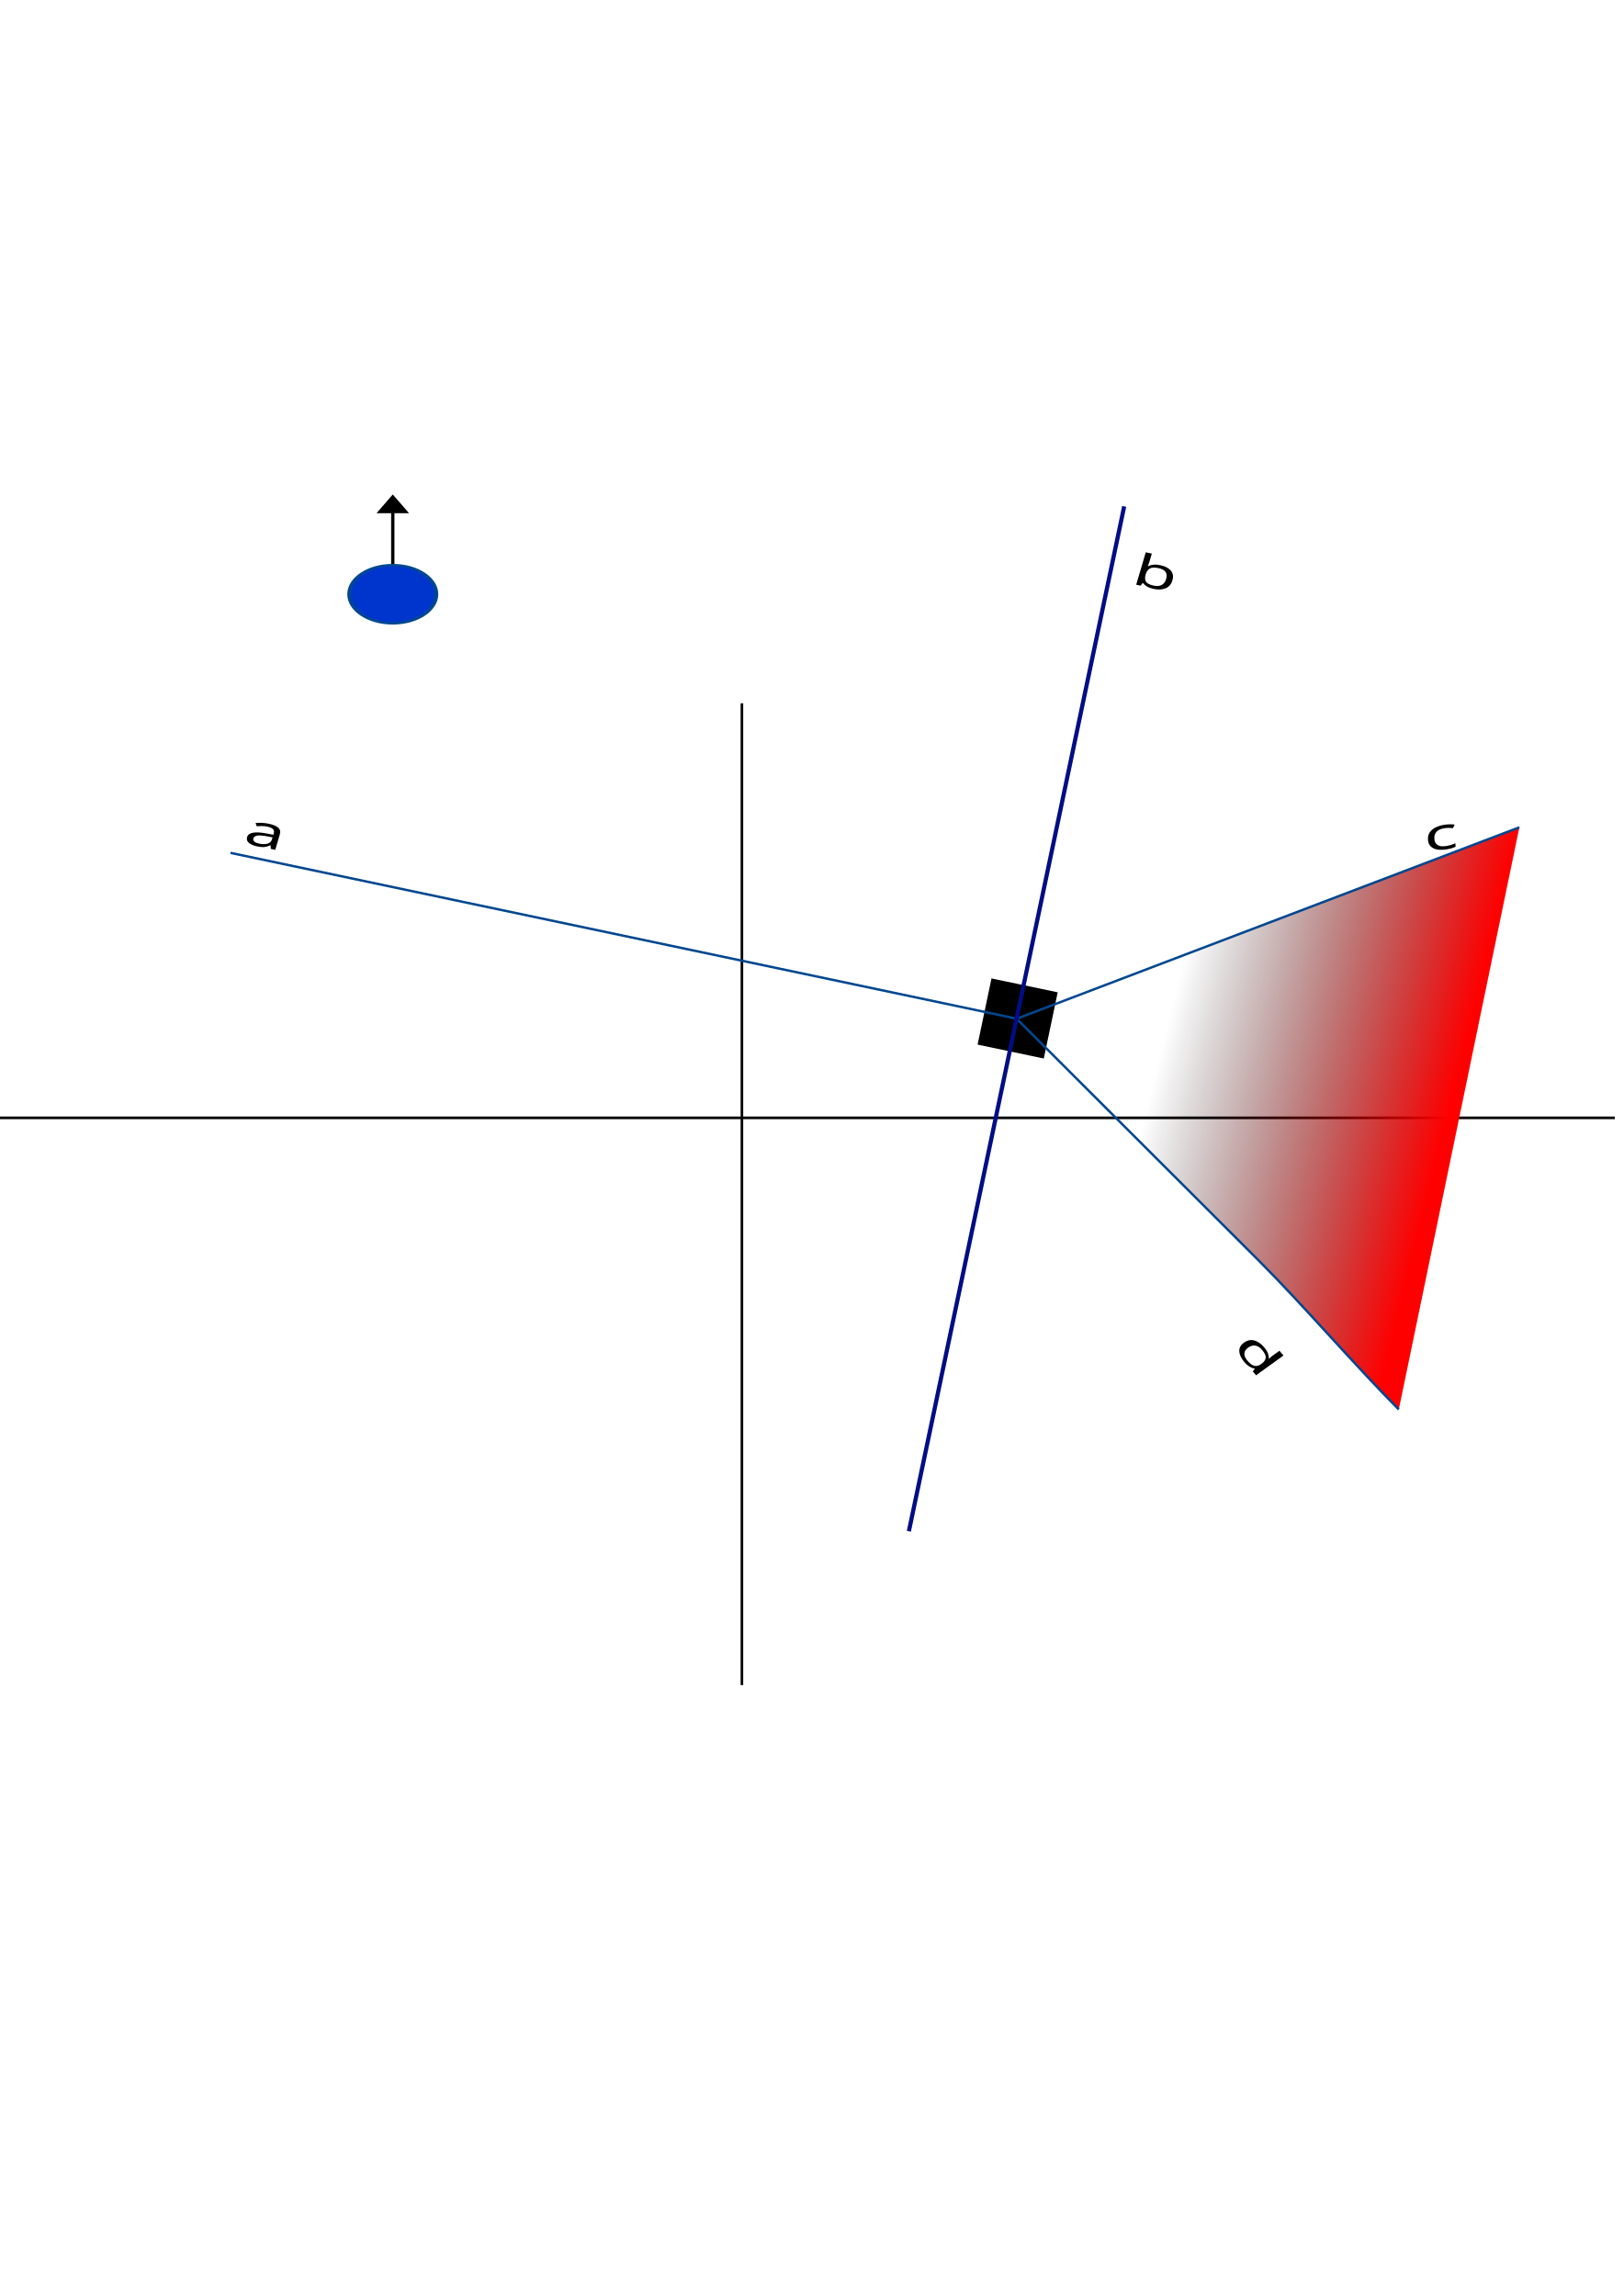
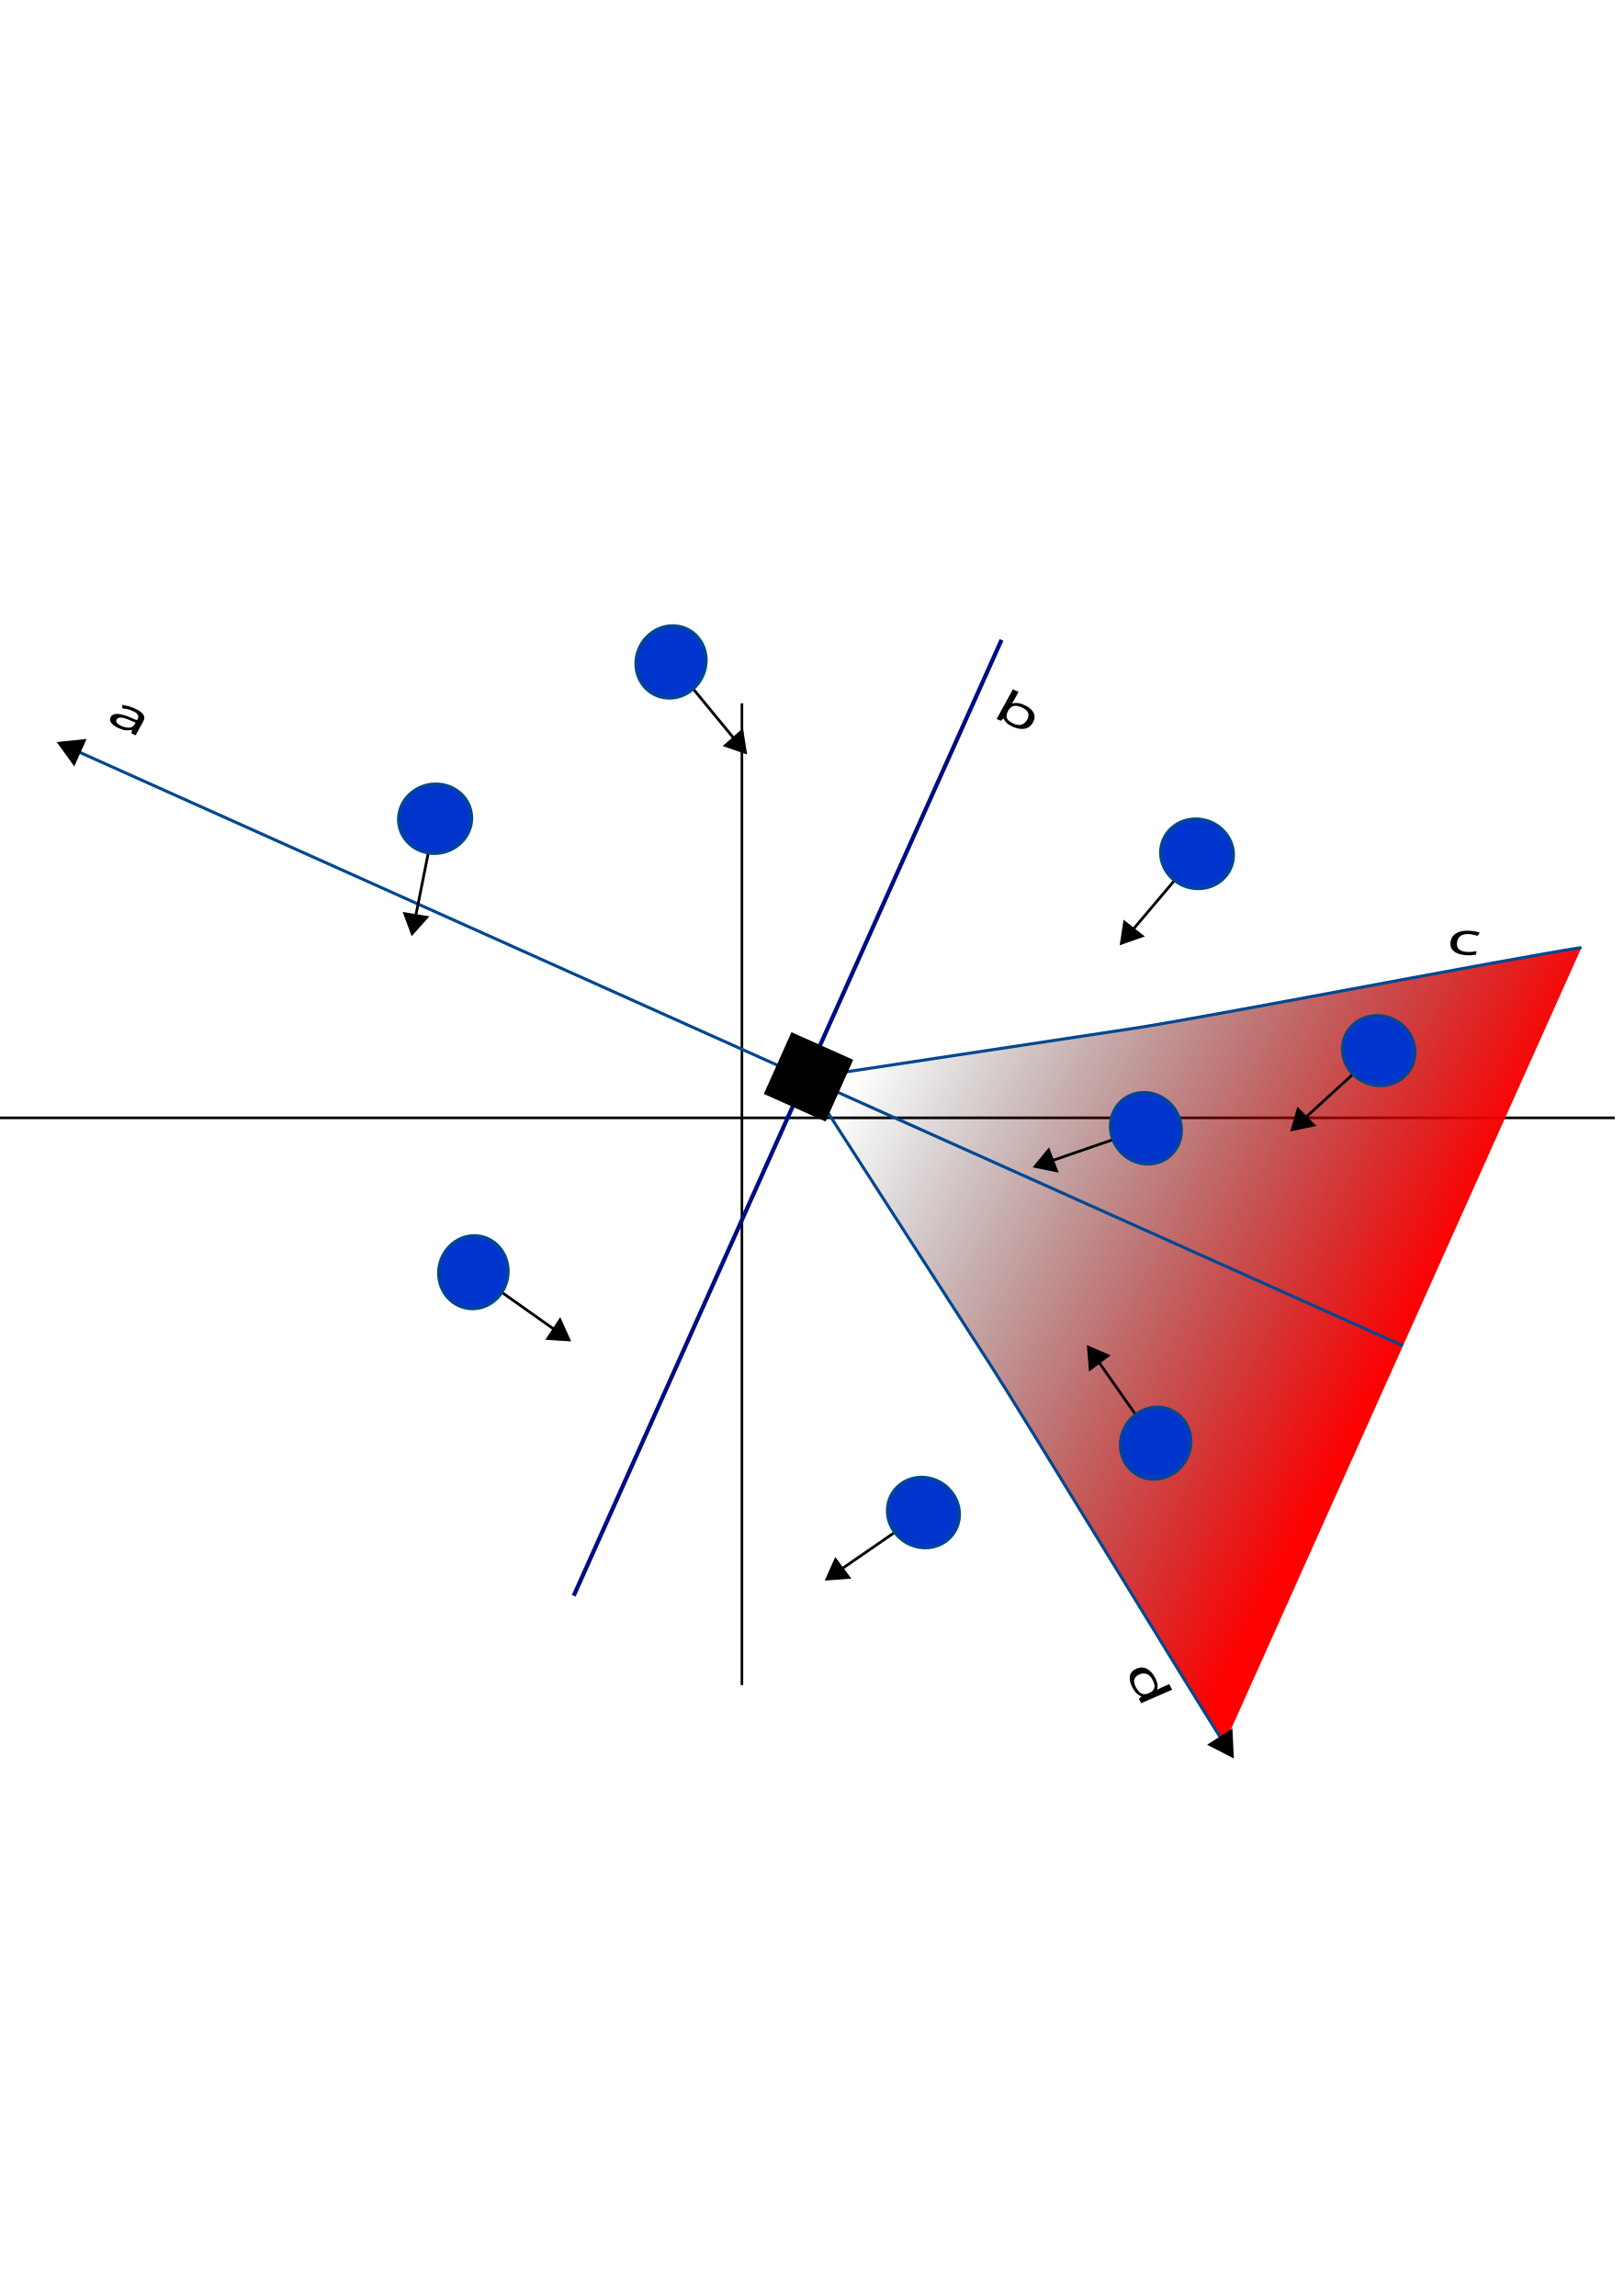
<svg xmlns="http://www.w3.org/2000/svg" xmlns:xlink="http://www.w3.org/1999/xlink" width="744.094" height="1052.362" id="svg2" version="1.1">
  <defs id="defs4">
    <marker orient="auto" refY="0.0" refX="0.0" id="TriangleInL" style="overflow:visible">
      <path id="path4328" d="M 5.77,0.0 L -2.88,5.0 L -2.88,-5.0 L 5.77,0.0 z " style="fill-rule:evenodd;stroke:#000000;stroke-width:1.0pt;marker-start:none" transform="scale(-0.8)" />
    </marker>
    <marker orient="auto" refY="0.0" refX="0.0" id="TriangleOutL" style="overflow:visible">
      <path id="path4337" d="M 5.77,0.0 L -2.88,5.0 L -2.88,-5.0 L 5.77,0.0 z " style="fill-rule:evenodd;stroke:#000000;stroke-width:1.0pt;marker-start:none" transform="scale(0.8)" />
    </marker>
    <marker orient="auto" refY="0.0" refX="0.0" id="Arrow2Lstart" style="overflow:visible">
      <path id="path4212" style="font-size:12.0;fill-rule:evenodd;stroke-width:0.625;stroke-linejoin:round" d="M 8.719,4.034 L -2.207,0.016 L 8.719,-4.002 C 6.973,-1.63 6.983,1.616 8.719,4.034 z " transform="scale(1.1) translate(1,0)" />
    </marker>
    <linearGradient id="linearGradient3191">
      <stop style="stop-color:#ff0000;stop-opacity:1" offset="0" id="stop3193" />
      <stop style="stop-color:#000000;stop-opacity:0;" offset="1" id="stop3195" />
    </linearGradient>
    <linearGradient xlink:href="#linearGradient3191" id="linearGradient3210" gradientUnits="userSpaceOnUse" gradientTransform="matrix(-0.999872,1.5992986e-2,-1.5992986e-2,-0.999872,89.66679,1118.806)" x1="-150" y1="502.362" x2="-220" y2="572.362" />
    <linearGradient xlink:href="#linearGradient3191" id="linearGradient2403" gradientUnits="userSpaceOnUse" gradientTransform="matrix(0.7054683,0.7087412,-0.7087412,0.7054683,950.3408,271.6875)" x1="-150" y1="502.362" x2="-220" y2="572.362" />
    <linearGradient xlink:href="#linearGradient3191" id="linearGradient3904" gradientUnits="userSpaceOnUse" gradientTransform="matrix(0.9437905,0.6155264,-0.9876764,0.634398,1202.325,216.2617)" x1="-150" y1="502.362" x2="-220" y2="572.362" />
    <linearGradient xlink:href="#linearGradient3191" id="linearGradient3953" gradientUnits="userSpaceOnUse" gradientTransform="matrix(0.9437905,0.6155264,-0.9876764,0.634398,1202.325,216.2617)" x1="-150" y1="502.362" x2="-220" y2="572.362" />
    <linearGradient xlink:href="#linearGradient3191" id="linearGradient3959" gradientUnits="userSpaceOnUse" gradientTransform="matrix(0.9437905,0.6155264,-0.9876764,0.634398,1204.325,216.2617)" x1="-150" y1="502.362" x2="-220" y2="572.362" />
    <linearGradient xlink:href="#linearGradient3191" id="linearGradient3969" gradientUnits="userSpaceOnUse" gradientTransform="matrix(0.9437905,0.6155264,-0.9876764,0.634398,1204.325,216.2617)" x1="-150" y1="502.362" x2="-220" y2="572.362" />
    <linearGradient xlink:href="#linearGradient3191" id="linearGradient3983" gradientUnits="userSpaceOnUse" gradientTransform="matrix(0.9437905,0.6155264,-0.9876764,0.634398,1204.325,216.2617)" x1="-150" y1="502.362" x2="-220" y2="572.362" />
    <linearGradient xlink:href="#linearGradient3191" id="linearGradient3989" gradientUnits="userSpaceOnUse" gradientTransform="matrix(0.9437905,0.6155264,-0.9876764,0.634398,1192.912,223.4853)" x1="-150" y1="502.362" x2="-220" y2="572.362" />
    <linearGradient xlink:href="#linearGradient3191" id="linearGradient4005" gradientUnits="userSpaceOnUse" gradientTransform="matrix(0.9437905,0.6155264,-0.9876764,0.634398,1192.912,223.4853)" x1="-150" y1="502.362" x2="-220" y2="572.362" />
-     <linearGradient xlink:href="#linearGradient3191" id="linearGradient4021" gradientUnits="userSpaceOnUse" gradientTransform="matrix(0.9437905,0.6155264,-0.9876764,0.634398,1192.912,223.4853)" x1="-150" y1="502.362" x2="-220" y2="572.362" />
+     <linearGradient xlink:href="#linearGradient3191" id="linearGradient2908" gradientUnits="userSpaceOnUse" gradientTransform="matrix(0.9437905,0.6155264,-0.9876764,0.634398,1192.912,223.4853)" x1="-150" y1="502.362" x2="-220" y2="572.362" />
+     <linearGradient xlink:href="#linearGradient3191" id="linearGradient3717" gradientUnits="userSpaceOnUse" gradientTransform="matrix(0.9437905,0.6155264,-0.9876764,0.634398,1192.912,223.4853)" x1="-150" y1="502.362" x2="-220" y2="572.362" />
+     <linearGradient xlink:href="#linearGradient3191" id="linearGradient3732" gradientUnits="userSpaceOnUse" gradientTransform="matrix(0.9437905,0.6155264,-0.9876764,0.634398,1192.912,223.4853)" x1="-150" y1="502.362" x2="-220" y2="572.362" />
+     <linearGradient xlink:href="#linearGradient3191" id="linearGradient3746" gradientUnits="userSpaceOnUse" gradientTransform="matrix(0.9437905,0.6155264,-0.9876764,0.634398,1192.912,223.4853)" x1="-150" y1="502.362" x2="-220" y2="572.362" />
+     <linearGradient xlink:href="#linearGradient3191" id="linearGradient4969" gradientUnits="userSpaceOnUse" gradientTransform="matrix(0.9441912,0.6149116,-0.987263,0.6350412,2060.18,89.71444)" x1="-102.119" y1="449.485" x2="-249.475" y2="592.17" />
+     <linearGradient xlink:href="#linearGradient3191" id="linearGradient4997" gradientUnits="userSpaceOnUse" gradientTransform="matrix(0.9441912,0.6149116,-0.987263,0.6350412,2060.18,89.71444)" x1="-102.119" y1="449.485" x2="-249.475" y2="592.17" />
+     <linearGradient xlink:href="#linearGradient3191" id="linearGradient5014" gradientUnits="userSpaceOnUse" gradientTransform="matrix(0.9441912,0.6149116,-0.987263,0.6350412,2060.18,89.71444)" x1="-102.119" y1="449.485" x2="-249.475" y2="592.17" />
+     <marker orient="auto" refY="0" refX="0" id="TriangleInL-0" style="overflow:visible">
+       <path id="path4328-5" d="m 5.77,0 -8.65,5 0,-10 8.65,5 z" style="fill-rule:evenodd;stroke:#000000;stroke-width:1pt;marker-start:none" transform="scale(-0.8,-0.8)" />
+     </marker>
+     <marker orient="auto" refY="0" refX="0" id="TriangleInL-3" style="overflow:visible">
+       <path id="path4328-51" d="m 5.77,0 -8.65,5 0,-10 8.65,5 z" style="fill-rule:evenodd;stroke:#000000;stroke-width:1pt;marker-start:none" transform="scale(-0.8,-0.8)" />
+     </marker>
+     <marker orient="auto" refY="0" refX="0" id="TriangleInL-8" style="overflow:visible">
+       <path id="path4328-8" d="m 5.77,0 -8.65,5 0,-10 8.65,5 z" style="fill-rule:evenodd;stroke:#000000;stroke-width:1pt;marker-start:none" transform="scale(-0.8,-0.8)" />
+     </marker>
+     <marker orient="auto" refY="0" refX="0" id="TriangleInL-7" style="overflow:visible">
+       <path id="path4328-6" d="m 5.77,0 -8.65,5 0,-10 8.65,5 z" style="fill-rule:evenodd;stroke:#000000;stroke-width:1pt;marker-start:none" transform="scale(-0.8,-0.8)" />
+     </marker>
+     <marker orient="auto" refY="0" refX="0" id="TriangleInL-33" style="overflow:visible">
+       <path id="path4328-83" d="m 5.77,0 -8.65,5 0,-10 8.65,5 z" style="fill-rule:evenodd;stroke:#000000;stroke-width:1pt;marker-start:none" transform="scale(-0.8,-0.8)" />
+     </marker>
+     <marker orient="auto" refY="0" refX="0" id="TriangleInL-71" style="overflow:visible">
+       <path id="path4328-3" d="m 5.77,0 -8.65,5 0,-10 8.65,5 z" style="fill-rule:evenodd;stroke:#000000;stroke-width:1pt;marker-start:none" transform="scale(-0.8,-0.8)" />
+     </marker>
+     <marker orient="auto" refY="0" refX="0" id="TriangleInL-9" style="overflow:visible">
+       <path id="path4328-32" d="m 5.77,0 -8.65,5 0,-10 8.65,5 z" style="fill-rule:evenodd;stroke:#000000;stroke-width:1pt;marker-start:none" transform="scale(-0.8,-0.8)" />
+     </marker>
+     <marker orient="auto" refY="0" refX="0" id="TriangleInL-89" style="overflow:visible">
+       <path id="path4328-0" d="m 5.77,0 -8.65,5 0,-10 8.65,5 z" style="fill-rule:evenodd;stroke:#000000;stroke-width:1pt;marker-start:none" transform="scale(-0.8,-0.8)" />
+     </marker>
+     <marker orient="auto" refY="0" refX="0" id="TriangleInL-38" style="overflow:visible">
+       <path id="path4328-510" d="m 5.77,0 -8.65,5 0,-10 8.65,5 z" style="fill-rule:evenodd;stroke:#000000;stroke-width:1pt;marker-start:none" transform="scale(-0.8,-0.8)" />
+     </marker>
  </defs>
-   <g id="layer1">
+   <g id="layer1" style="display:inline">
    <path style="fill:none;stroke:#000000;stroke-width:1.186px;stroke-linecap:butt;stroke-linejoin:miter;stroke-opacity:1" d="m -20,512.362 c 131.358,0 262.716,0 394.074,0 121.975,0 243.951,0 365.926,0" id="path2409" />
    <path style="fill:none;stroke:#000000;stroke-width:1.186px;stroke-linecap:butt;stroke-linejoin:miter;stroke-opacity:1" d="m 340,322.362 c 0,65.625 0,131.25 0,196.875 0,65.625 0,131.25 0,196.875 0,18.75 0,37.5 0,56.25" id="path2411" />
-     <g id="g4007" transform="matrix(0.9786448,0.2055587,-0.2055587,0.9786448,169.19,-30.25441)">
-       <rect style="fill:#000000;fill-opacity:1;fill-rule:evenodd;stroke:#000000;stroke-width:1px;stroke-linecap:butt;stroke-linejoin:miter;stroke-opacity:1" id="rect2891" width="30" height="30" x="378" y="410.362" />
-       <g transform="translate(39.99999,-20)" id="g3993">
-         <text transform="matrix(1.185504,-0.4360756,0.2173192,0.7635846,0,0)" xml:space="preserve" style="font-size:25.671px;font-style:normal;font-variant:normal;font-weight:normal;font-stretch:normal;text-align:justify;line-height:100%;writing-mode:lr-tb;text-anchor:start;fill:#000000;fill-opacity:1;stroke:none;font-family:Plasmatica;-inkscape-font-specification:Plasmatica" x="324.835" y="620.776" id="text2388">
-           <tspan id="tspan2390" x="324.835" y="620.776" style="font-size:25.671px;font-style:normal;font-variant:normal;font-weight:normal;font-stretch:normal;text-align:justify;line-height:100%;writing-mode:lr-tb;text-anchor:start;font-family:Plasmatica;-inkscape-font-specification:Plasmatica">c</tspan>
+     <g id="g4999" transform="matrix(0.9125085,0.4090577,-0.4090577,0.9125085,-681.1137,-340.9715)">
+       <g transform="translate(84,-12)" id="g4971">
+         <text transform="matrix(1.18522,-0.4368476,0.2178165,0.7634429,0,0)" xml:space="preserve" style="font-size:25.671px;font-style:normal;font-variant:normal;font-weight:normal;font-stretch:normal;text-align:justify;line-height:100%;writing-mode:lr-tb;text-anchor:start;fill:#000000;fill-opacity:1;stroke:none;font-family:Plasmatica;-inkscape-font-specification:Plasmatica" x="1077.083" y="842.085" id="text2388">
+           <tspan id="tspan2390" x="1077.083" y="842.085" style="font-size:25.671px;font-style:normal;font-variant:normal;font-weight:normal;font-stretch:normal;text-align:justify;line-height:100%;writing-mode:lr-tb;text-anchor:start;font-family:Plasmatica;-inkscape-font-specification:Plasmatica">c</tspan>
        </text>
-         <text transform="matrix(0.9945655,0.7787302,-0.5350204,0.5865511,0,0)" xml:space="preserve" style="font-size:25.671px;font-style:normal;font-variant:normal;font-weight:normal;font-stretch:normal;text-align:justify;line-height:100%;writing-mode:lr-tb;text-anchor:start;fill:#000000;fill-opacity:1;stroke:none;font-family:Plasmatica;-inkscape-font-specification:Plasmatica" x="587.77" y="195.461" id="text2392">
-           <tspan id="tspan2394" x="587.77" y="195.461" style="font-size:25.671px;font-style:normal;font-variant:normal;font-weight:normal;font-stretch:normal;text-align:justify;line-height:100%;writing-mode:lr-tb;text-anchor:start;font-family:Plasmatica;-inkscape-font-specification:Plasmatica">d</tspan>
+         <text transform="matrix(0.9950725,0.7780822,-0.5346383,0.5868994,0,0)" xml:space="preserve" style="font-size:25.671px;font-style:normal;font-variant:normal;font-weight:normal;font-stretch:normal;text-align:justify;line-height:100%;writing-mode:lr-tb;text-anchor:start;fill:#000000;fill-opacity:1;stroke:none;font-family:Plasmatica;-inkscape-font-specification:Plasmatica" x="1141.494" y="-606.261" id="text2392">
+           <tspan id="tspan2394" x="1141.494" y="-606.261" style="font-size:25.671px;font-style:normal;font-variant:normal;font-weight:normal;font-stretch:normal;text-align:justify;line-height:100%;writing-mode:lr-tb;text-anchor:start;font-family:Plasmatica;-inkscape-font-specification:Plasmatica">d</tspan>
        </text>
-         <text transform="matrix(1.263147,0.00633752,-0.0636213,0.7913541,0,0)" xml:space="preserve" style="font-size:25.671px;font-style:normal;font-variant:normal;font-weight:normal;font-stretch:normal;text-align:justify;line-height:100%;writing-mode:lr-tb;text-anchor:start;fill:#000000;fill-opacity:1;stroke:none;font-family:Plasmatica;-inkscape-font-specification:Plasmatica" x="18.936" y="555.334" id="text2388-2">
-           <tspan id="tspan2390-4" x="18.936" y="555.334" style="font-size:25.671px;font-style:normal;font-variant:normal;font-weight:normal;font-stretch:normal;text-align:justify;line-height:100%;writing-mode:lr-tb;text-anchor:start;font-family:Plasmatica;-inkscape-font-specification:Plasmatica">a</tspan>
+         <text transform="matrix(1.263151,0.00551483,-0.06310588,0.7913954,0,0)" xml:space="preserve" style="font-size:25.671px;font-style:normal;font-variant:normal;font-weight:normal;font-stretch:normal;text-align:justify;line-height:100%;writing-mode:lr-tb;text-anchor:start;fill:#000000;fill-opacity:1;stroke:none;font-family:Plasmatica;-inkscape-font-specification:Plasmatica" x="698.042" y="407.824" id="text2388-2">
+           <tspan id="tspan2390-4" x="698.042" y="407.824" style="font-size:25.671px;font-style:normal;font-variant:normal;font-weight:normal;font-stretch:normal;text-align:justify;line-height:100%;writing-mode:lr-tb;text-anchor:start;font-family:Plasmatica;-inkscape-font-specification:Plasmatica">a</tspan>
        </text>
-         <path id="path2419" style="fill:url(#linearGradient4021);fill-opacity:1;fill-rule:evenodd;stroke:#004790;stroke-width:1.098px;stroke-linecap:butt;stroke-linejoin:miter;stroke-opacity:1" d="M 560.784,584.846 C 538.762,570.484 506.74,546.122 484.718,531.76 440.675,503.035 396.631,474.31 352.588,445.586 395.387,418.095 438.187,390.605 480.986,363.114 507.324,346.197 533.662,329.28 560,312.362 M 352.644,445.55 -15.628,445.233" />
-         <path style="fill:#000080;fill-opacity:1;stroke:#000d85;stroke-width:1.911;stroke-linecap:butt;stroke-linejoin:miter;stroke-miterlimit:4;stroke-opacity:1;stroke-dasharray:none" d="m 352.531,205.622 c 0,480 0,480 0,480" id="path3906" />
-         <text transform="matrix(1.263147,0.00633752,-0.0636213,0.7913541,0,0)" xml:space="preserve" style="font-size:25.671px;font-style:normal;font-variant:normal;font-weight:normal;font-stretch:normal;text-align:justify;line-height:100%;writing-mode:lr-tb;text-anchor:start;fill:#000000;fill-opacity:1;stroke:none;font-family:Plasmatica;-inkscape-font-specification:Plasmatica" x="302.136" y="300.38" id="text2388-2-8">
-           <tspan x="302.136" y="300.38" style="font-size:25.671px;font-style:normal;font-variant:normal;font-weight:normal;font-stretch:normal;text-align:justify;line-height:100%;writing-mode:lr-tb;text-anchor:start;font-family:Plasmatica;-inkscape-font-specification:Plasmatica" id="tspan3941">b</tspan>
-         </text>
+         <g id="g4963" transform="translate(-4,32)">
+           <path d="M 1520,512.362 C 1497.969,498.014 1374.218,412.798 1352.187,398.45 1308.125,369.754 1264.062,341.058 1220,312.362 1262.781,284.844 1305.563,257.325 1348.344,229.807 1374.671,212.872 1493.673,129.297 1520,112.362 m 0,200 -668.216,-0.113" style="fill:url(#linearGradient5014);fill-opacity:1;fill-rule:evenodd;stroke:#004790;stroke-width:1.398;stroke-linecap:butt;stroke-linejoin:miter;stroke-miterlimit:4;stroke-opacity:1;stroke-dasharray:none;marker-start:url(#TriangleInL);marker-end:url(#TriangleOutL)" id="path2419" />
+           <path id="path3906" d="m 1219.787,92.398 c 0.313,480 0.313,480 0.313,480" style="fill:#000080;fill-opacity:1;stroke:#000d85;stroke-width:1.911;stroke-linecap:butt;stroke-linejoin:miter;stroke-miterlimit:4;stroke-opacity:1;stroke-dasharray:none" />
+           <text id="text2388-2-8" y="152.87" x="981.242" style="font-size:25.671px;font-style:normal;font-variant:normal;font-weight:normal;font-stretch:normal;text-align:justify;line-height:100%;writing-mode:lr-tb;text-anchor:start;fill:#000000;fill-opacity:1;stroke:none;font-family:Plasmatica;-inkscape-font-specification:Plasmatica" xml:space="preserve" transform="matrix(1.263151,0.00551483,-0.06310588,0.7913954,0,0)">
+             <tspan id="tspan3941" style="font-size:25.671px;font-style:normal;font-variant:normal;font-weight:normal;font-stretch:normal;text-align:justify;line-height:100%;writing-mode:lr-tb;text-anchor:start;font-family:Plasmatica;-inkscape-font-specification:Plasmatica" y="152.87" x="981.242">b</tspan>
+           </text>
+         </g>
+       </g>
+       <rect transform="matrix(0.9999998,-6.5130174e-4,6.5130174e-4,0.9999998,0,0)" style="fill:#000000;fill-opacity:1;fill-rule:evenodd;stroke:#000000;stroke-width:1px;stroke-linecap:butt;stroke-linejoin:miter;stroke-opacity:1" id="rect2891" width="30" height="30" x="1285.794" y="317.2" />
+     </g>
+     <g id="g2957" transform="matrix(-0.09765482,-0.9952203,0.9952203,-0.09765482,130.2178,1542.636)">
+       <g id="g5207-2-4" transform="matrix(0.6488811,-0.522862,0.4799164,0.6406979,955.2561,200.319)">
+         <path style="fill:none;stroke:#000000;stroke-width:1.512;stroke-linecap:butt;stroke-linejoin:miter;stroke-miterlimit:4;stroke-opacity:1;stroke-dasharray:none;marker-start:url(#TriangleInL);marker-mid:none;marker-end:none" d="m -240,372.362 c 0,80 0,80 0,80" id="path3617-9-3" />
+         <path style="fill:#0035cd;fill-opacity:1;stroke:#004790;stroke-width:1.7;stroke-miterlimit:4;stroke-opacity:1;stroke-dasharray:none" id="path2843-4-1" d="m -220,432.362 c 0,11.046 -8.954,20 -20,20 -11.046,0 -20,-8.954 -20,-20 0,-11.046 8.954,-20 20,-20 11.046,0 20,8.954 20,20 z" />
      </g>
    </g>
-     <g id="g5203" transform="matrix(1,0,0,0.7500001,160,33.09052)">
-       <g id="g5207" transform="matrix(1,0,0,0.8888889,260,-65.29309)">
-         <path style="fill:none;stroke:#000000;stroke-width:1.512;stroke-linecap:butt;stroke-linejoin:miter;stroke-miterlimit:4;stroke-opacity:1;stroke-dasharray:none;marker-start:url(#TriangleInL);marker-mid:none;marker-end:none" d="m -240,372.362 c 0,80 0,80 0,80" id="path3617" />
-         <path style="fill:#0035cd;fill-opacity:1;stroke:#004790;stroke-width:1.7;stroke-miterlimit:4;stroke-opacity:1;stroke-dasharray:none" id="path2843" d="m -220,432.362 c 0,11.046 -8.954,20 -20,20 -11.046,0 -20,-8.954 -20,-20 0,-11.046 8.954,-20 20,-20 11.046,0 20,8.954 20,20 z" />
+     <g style="display:inline" id="g2957-6" transform="matrix(-0.224197,-0.9745439,0.9745439,-0.224197,186.8618,1507.869)">
+       <g id="g5207-2-4-0" transform="matrix(0.6488811,-0.522862,0.4799164,0.6406979,955.2561,200.319)">
+         <path style="fill:none;stroke:#000000;stroke-width:1.512;stroke-linecap:butt;stroke-linejoin:miter;stroke-miterlimit:4;stroke-opacity:1;stroke-dasharray:none;marker-start:url(#TriangleInL);marker-mid:none;marker-end:none" d="m -240,372.362 c 0,80 0,80 0,80" id="path3617-9-3-4" />
+         <path style="fill:#0035cd;fill-opacity:1;stroke:#004790;stroke-width:1.7;stroke-miterlimit:4;stroke-opacity:1;stroke-dasharray:none" id="path2843-4-1-6" d="m -220,432.362 c 0,11.046 -8.954,20 -20,20 -11.046,0 -20,-8.954 -20,-20 0,-11.046 8.954,-20 20,-20 11.046,0 20,8.954 20,20 z" />
+       </g>
+     </g>
+     <g style="display:inline" id="g2957-6-0" transform="matrix(-0.9517239,0.3069555,-0.3069555,-0.9517239,1360.378,847.7197)">
+       <g id="g5207-2-4-0-9" transform="matrix(0.6488811,-0.522862,0.4799164,0.6406979,955.2561,200.319)">
+         <path style="fill:none;stroke:#000000;stroke-width:1.512;stroke-linecap:butt;stroke-linejoin:miter;stroke-miterlimit:4;stroke-opacity:1;stroke-dasharray:none;marker-start:url(#TriangleInL);marker-mid:none;marker-end:none" d="m -240,372.362 c 0,80 0,80 0,80" id="path3617-9-3-4-7" />
+         <path style="fill:#0035cd;fill-opacity:1;stroke:#004790;stroke-width:1.7;stroke-miterlimit:4;stroke-opacity:1;stroke-dasharray:none" id="path2843-4-1-6-5" d="m -220,432.362 c 0,11.046 -8.954,20 -20,20 -11.046,0 -20,-8.954 -20,-20 0,-11.046 8.954,-20 20,-20 11.046,0 20,8.954 20,20 z" />
+       </g>
+     </g>
+     <g style="display:inline" id="g2957-6-0-7" transform="matrix(0.03914578,-0.9992335,0.9992335,0.03914578,-218.5982,1675.926)">
+       <g id="g5207-2-4-0-9-9" transform="matrix(0.6488811,-0.522862,0.4799164,0.6406979,955.2561,200.319)">
+         <path style="fill:none;stroke:#000000;stroke-width:1.512;stroke-linecap:butt;stroke-linejoin:miter;stroke-miterlimit:4;stroke-opacity:1;stroke-dasharray:none;marker-start:url(#TriangleInL);marker-mid:none;marker-end:none" d="m -240,372.362 c 0,80 0,80 0,80" id="path3617-9-3-4-7-3" />
+         <path style="fill:#0035cd;fill-opacity:1;stroke:#004790;stroke-width:1.7;stroke-miterlimit:4;stroke-opacity:1;stroke-dasharray:none" id="path2843-4-1-6-5-7" d="m -220,432.362 c 0,11.046 -8.954,20 -20,20 -11.046,0 -20,-8.954 -20,-20 0,-11.046 8.954,-20 20,-20 11.046,0 20,8.954 20,20 z" />
+       </g>
+     </g>
+     <g style="display:inline" id="g2957-6-0-7-8" transform="matrix(-0.6676351,-0.7444887,0.7444887,-0.6676351,422.9262,1527.44)">
+       <g id="g5207-2-4-0-9-9-0" transform="matrix(0.6488811,-0.522862,0.4799164,0.6406979,955.2561,200.319)">
+         <path style="fill:none;stroke:#000000;stroke-width:1.512;stroke-linecap:butt;stroke-linejoin:miter;stroke-miterlimit:4;stroke-opacity:1;stroke-dasharray:none;marker-start:url(#TriangleInL);marker-mid:none;marker-end:none" d="m -240,372.362 c 0,80 0,80 0,80" id="path3617-9-3-4-7-3-9" />
+         <path style="fill:#0035cd;fill-opacity:1;stroke:#004790;stroke-width:1.7;stroke-miterlimit:4;stroke-opacity:1;stroke-dasharray:none" id="path2843-4-1-6-5-7-7" d="m -220,432.362 c 0,11.046 -8.954,20 -20,20 -11.046,0 -20,-8.954 -20,-20 0,-11.046 8.954,-20 20,-20 11.046,0 20,8.954 20,20 z" />
+       </g>
+     </g>
+     <g style="display:inline" id="g2957-6-0-7-8-4" transform="matrix(0.3059378,-0.9520515,0.9520515,0.3059378,-356.8653,1291.456)">
+       <g id="g5207-2-4-0-9-9-0-3" transform="matrix(0.6488811,-0.522862,0.4799164,0.6406979,955.2561,200.319)">
+         <path style="fill:none;stroke:#000000;stroke-width:1.512;stroke-linecap:butt;stroke-linejoin:miter;stroke-miterlimit:4;stroke-opacity:1;stroke-dasharray:none;marker-start:url(#TriangleInL);marker-mid:none;marker-end:none" d="m -240,372.362 c 0,80 0,80 0,80" id="path3617-9-3-4-7-3-9-7" />
+         <path style="fill:#0035cd;fill-opacity:1;stroke:#004790;stroke-width:1.7;stroke-miterlimit:4;stroke-opacity:1;stroke-dasharray:none" id="path2843-4-1-6-5-7-7-1" d="m -220,432.362 c 0,11.046 -8.954,20 -20,20 -11.046,0 -20,-8.954 -20,-20 0,-11.046 8.954,-20 20,-20 11.046,0 20,8.954 20,20 z" />
+       </g>
+     </g>
+     <g style="display:inline" id="g2957-6-2" transform="matrix(-0.9989702,0.04537137,-0.04537137,-0.9989702,1340.846,859.9061)">
+       <g id="g5207-2-4-0-4" transform="matrix(0.6488811,-0.522862,0.4799164,0.6406979,955.2561,200.319)">
+         <path style="fill:none;stroke:#000000;stroke-width:1.512;stroke-linecap:butt;stroke-linejoin:miter;stroke-miterlimit:4;stroke-opacity:1;stroke-dasharray:none;marker-start:url(#TriangleInL);marker-mid:none;marker-end:none" d="m -240,372.362 c 0,80 0,80 0,80" id="path3617-9-3-4-76" />
+         <path style="fill:#0035cd;fill-opacity:1;stroke:#004790;stroke-width:1.7;stroke-miterlimit:4;stroke-opacity:1;stroke-dasharray:none" id="path2843-4-1-6-57" d="m -220,432.362 c 0,11.046 -8.954,20 -20,20 -11.046,0 -20,-8.954 -20,-20 0,-11.046 8.954,-20 20,-20 11.046,0 20,8.954 20,20 z" />
+       </g>
+     </g>
+     <g style="display:inline" id="g2957-6-2-8" transform="matrix(0.6202707,0.7843878,-0.7843878,0.6202707,364.1202,-495.9682)">
+       <g id="g5207-2-4-0-4-7" transform="matrix(0.01858656,-0.8331181,0.7991774,0.04614206,669.4515,368.2258)">
+         <path style="fill:none;stroke:#000000;stroke-width:1.512;stroke-linecap:butt;stroke-linejoin:miter;stroke-miterlimit:4;stroke-opacity:1;stroke-dasharray:none;marker-start:url(#TriangleInL);marker-mid:none;marker-end:none" d="m -240,372.362 c 0,80 0,80 0,80" id="path3617-9-3-4-76-6" />
+         <path style="fill:#0035cd;fill-opacity:1;stroke:#004790;stroke-width:1.7;stroke-miterlimit:4;stroke-opacity:1;stroke-dasharray:none" id="path2843-4-1-6-57-3" d="m -220,432.362 c 0,11.046 -8.954,20 -20,20 -11.046,0 -20,-8.954 -20,-20 0,-11.046 8.954,-20 20,-20 11.046,0 20,8.954 20,20 z" />
      </g>
    </g>
  </g>
</svg>
